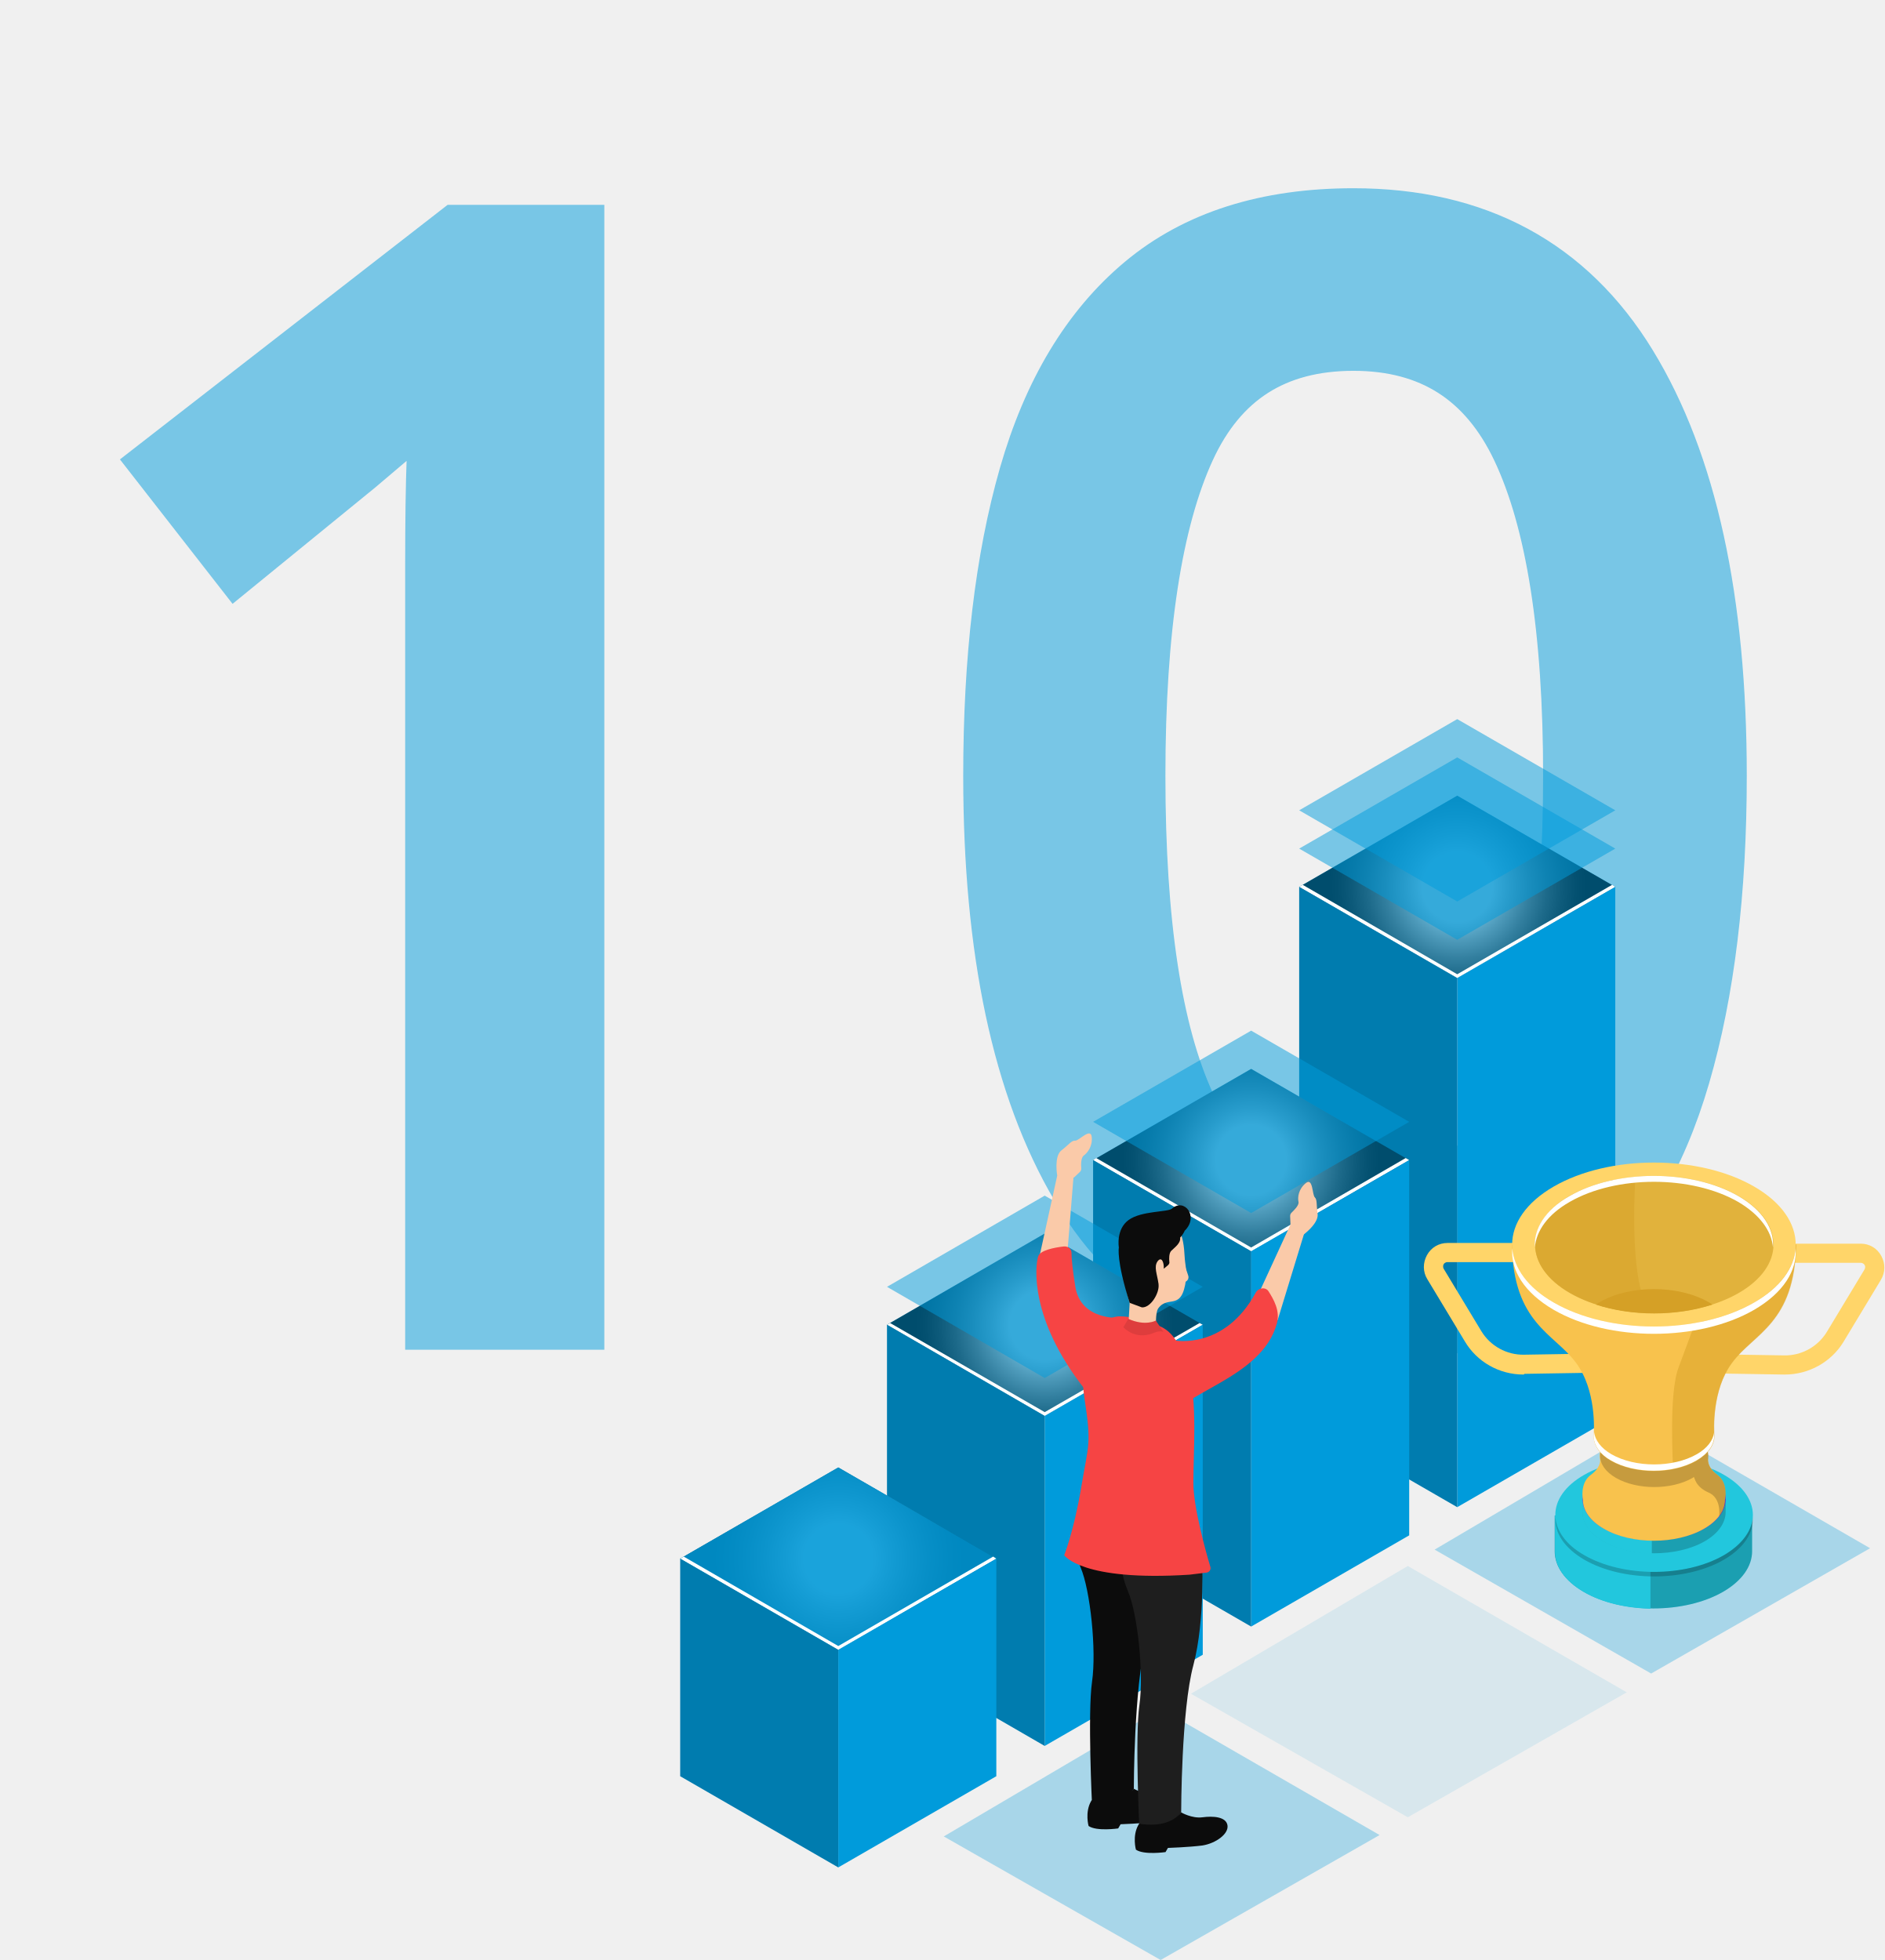
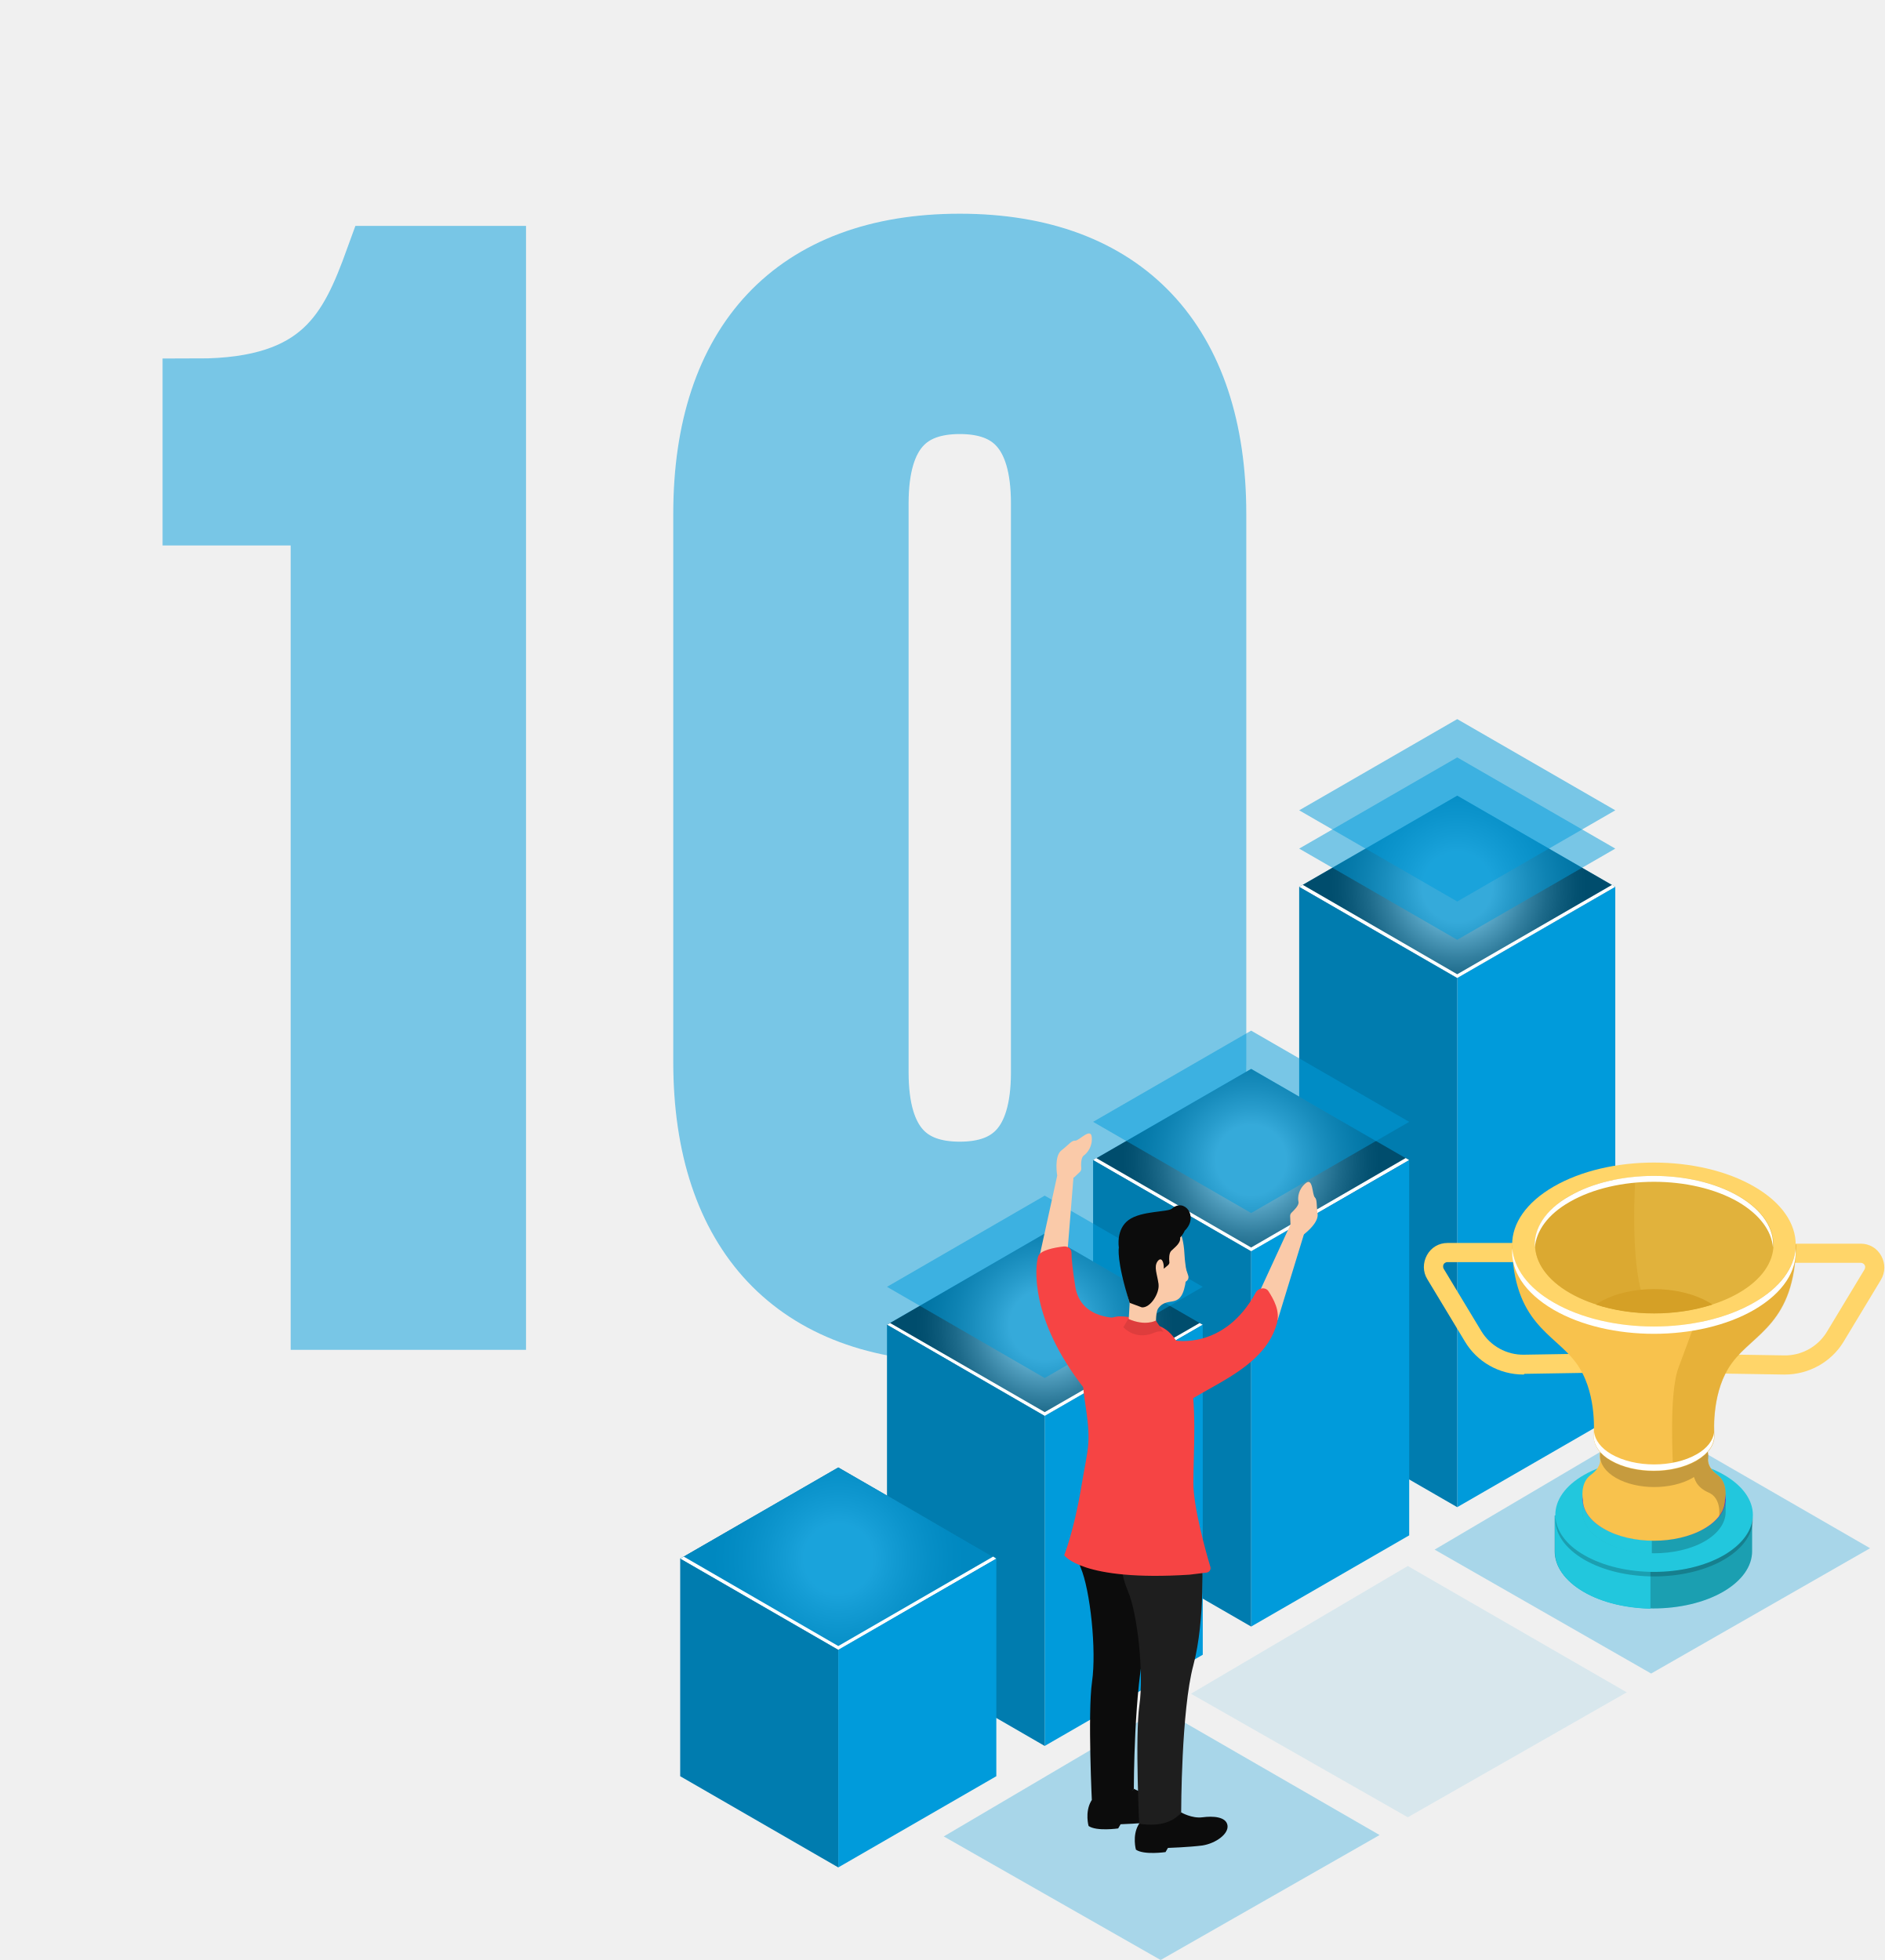
<svg xmlns="http://www.w3.org/2000/svg" xmlns:xlink="http://www.w3.org/1999/xlink" enable-background="new 0 0 541.3 563.1" viewBox="0 0 541.3 563.1">
  <linearGradient id="a">
    <stop offset=".274" stop-color="#d6d5d5" />
    <stop offset=".412" stop-color="#9c9b9b" />
    <stop offset=".559" stop-color="#656464" />
    <stop offset=".696" stop-color="#393939" />
    <stop offset=".819" stop-color="#1a1a1a" />
    <stop offset=".922" stop-color="#070707" />
    <stop offset=".994" />
  </linearGradient>
  <radialGradient id="b" cx="418.615" cy="254.754" gradientUnits="userSpaceOnUse" r="37.052" xlink:href="#a" />
  <radialGradient id="c" cx="359.375" cy="333.259" gradientUnits="userSpaceOnUse" r="37.052" xlink:href="#a" />
  <radialGradient id="d" cx="300.136" cy="380.628" gradientUnits="userSpaceOnUse" r="37.052" xlink:href="#a" />
  <radialGradient id="e" cx="240.814" cy="447.765" gradientUnits="userSpaceOnUse" r="37.052" xlink:href="#a" />
  <g fill="#009bdb">
-     <text style="opacity:.5;stroke:#009bdb;stroke-width:20;stroke-miterlimit:10;font-family:'BebasNeueBold';font-size:432.674;letter-spacing:8" transform="translate(10 377.769)">10</text>
+     <g opacity=".5" stroke="#009bdb" stroke-miterlimit="10" stroke-width="20">
+       <path d="m56.7 113c36.8 0 45-17.7 52.4-38.1h32v302.9h-47.6v-231.1h-36.8z" />
+       <path d="m203.4 147.6c0-48.5 25.5-76.2 72.3-76.2 46.7 0 72.3 27.7 72.3 76.2v157.5c0 48.5-25.5 76.2-72.3 76.2-46.7 0-72.3-27.7-72.3-76.2zm47.6 160.5c0 21.6 9.5 29.9 24.7 29.9 15.1 0 24.7-8.2 24.7-29.9v-163.5c0-21.6-9.5-29.9-24.7-29.9-15.1 0-24.7 8.2-24.7 29.9z" />
+     </g>
    <path d="m271.1 527.6 62.3-36.7 62.9 36.3-62.9 35.9z" opacity=".3" />
    <path d="m342.1 486.6 62.3-36.7 62.9 36.3-62.9 35.9z" opacity=".1" />
    <path d="m412.1 445.2 62.2-36.7 62.9 36.3-62.9 36z" opacity=".3" />
    <path d="m418.6 281-45.4-26.2 45.4-26.2 45.4 26.2z" />
  </g>
  <path d="m418.6 281-45.4-26.2 45.4-26.2 45.4 26.2z" fill="url(#b)" opacity=".5" />
  <path d="m418.6 270-45.4-26.2 45.4-26.2 45.4 26.2z" fill="#009bdb" opacity=".5" />
  <path d="m418.6 259-45.4-26.2 45.4-26.2 45.4 26.2z" fill="#009bdb" opacity=".5" />
  <path d="m418.6 279.9-44.4-25.7-1 .6 45.4 26.2 45.4-26.2-.9-.6z" fill="#fff" />
  <path d="m464 406.8-45.4 26.2v-152l45.4-26.2z" fill="#009bdb" />
  <path d="m418.6 433-45.4-26.2v-152l45.4 26.2z" fill="#009bdb" />
  <path d="m418.6 433-45.4-26.2v-152l45.4 26.2z" opacity=".2" />
  <path d="m359.4 359.5-45.4-26.2 45.4-26.2 45.4 26.2z" fill="#009bdb" />
  <path d="m359.4 359.5-45.4-26.2 45.4-26.2 45.4 26.2z" fill="url(#c)" opacity=".5" />
  <path d="m359.4 348.5-45.4-26.2 45.4-26.2 45.4 26.2z" fill="#009bdb" opacity=".5" />
  <path d="m359.4 358.4-44.5-25.7-.9.6 45.4 26.2 45.4-26.2-1-.6z" fill="#fff" />
  <path d="m404.8 441.1-45.4 26.2v-107.8l45.4-26.2z" fill="#009bdb" />
  <path d="m359.4 467.3-45.4-26.2v-107.8l45.4 26.2z" fill="#009bdb" />
  <path d="m359.4 467.3-45.4-26.2v-107.8l45.4 26.2z" opacity=".2" />
  <path d="m300.1 406.8-45.3-26.2 45.3-26.2 45.4 26.2z" fill="#009bdb" />
  <path d="m300.1 406.8-45.3-26.2 45.3-26.2 45.4 26.2z" fill="url(#d)" opacity=".5" />
  <path d="m300.1 395.9-45.3-26.2 45.3-26.2 45.4 26.2z" fill="#009bdb" opacity=".5" />
  <path d="m300.1 405.7-44.4-25.6-.9.5 45.3 26.2 45.4-26.2-.9-.5z" fill="#fff" />
  <path d="m345.5 475.4-45.4 26.2v-94.8l45.4-26.2z" fill="#009bdb" />
  <path d="m300.1 501.6-45.3-26.2v-94.8l45.3 26.2z" fill="#009bdb" />
  <path d="m300.1 501.6-45.3-26.2v-94.8l45.3 26.2z" opacity=".2" />
  <path d="m240.8 474-45.4-26.2 45.4-26.2 45.4 26.2z" fill="#009bdb" />
  <path d="m240.8 474-45.4-26.2 45.4-26.2 45.4 26.2z" fill="url(#e)" opacity=".5" />
  <path d="m240.8 474-45.4-26.2 45.4-26.2 45.4 26.2z" fill="#009bdb" opacity=".5" />
  <path d="m240.8 474-45.4-26.2 45.4-26.2 45.4 26.2z" fill="#009bdb" opacity=".5" />
  <path d="m240.8 472.9-44.4-25.7-1 .6 45.4 26.2 45.4-26.2-.9-.6z" fill="#fff" />
  <path d="m286.2 510.3-45.4 26.2v-62.5l45.4-26.2z" fill="#009bdb" />
  <path d="m240.8 536.5-45.4-26.2v-62.5l45.4 26.2z" fill="#009bdb" />
  <path d="m240.8 536.5-45.4-26.2v-62.5l45.4 26.2z" opacity=".2" />
  <path d="m503.5 435.2h-6.8c-.5-.3-1-.7-1.6-1-11.1-6.4-29-6.4-40.1 0-.7.4-1.3.8-2 1.2h-6.4v10.3c0 4.2 2.8 8.4 8.3 11.6 11.1 6.4 29 6.4 40.1 0 5.5-3.2 8.3-7.4 8.3-11.6v-10.5z" fill="#22c7dd" />
  <path d="m503.5 435.2h-6.8c-.5-.3-1-.7-1.6-1-11.1-6.4-29-6.4-40.1 0-.7.4-1.3.8-2 1.2h-6.4v10.3c0 4.2 2.8 8.4 8.3 11.6 11.1 6.4 29 6.4 40.1 0 5.5-3.2 8.3-7.4 8.3-11.6v-10.5z" fill="#020202" opacity=".2" />
  <path d="m474.2 429.5c-6.9.1-13.8 1.7-19.1 4.8-.7.4-1.3.8-2 1.2h-6.4v10.3c0 4.2 2.8 8.4 8.3 11.6 5.3 3.1 12.2 4.6 19.1 4.8v-32.7z" fill="#22c7dd" />
  <path d="m450.7 435.5h-3.9v10.3c0 2.9 1.3 5.7 3.9 8.3z" fill="#22c7dd" />
  <path d="m495.2 446.8c-11.1 6.4-29 6.4-40.1 0s-11.1-16.8 0-23.1 29-6.4 40.1 0 11.1 16.7 0 23.1z" fill="#22c7dd" />
  <path d="m495.2 446.8c-11.1 6.4-29 6.4-40.1 0-5.3-3-8-7-8.3-10.9-.3 4.4 2.5 8.8 8.3 12.2 11.1 6.4 29 6.4 40.1 0 5.8-3.4 8.6-7.8 8.3-12.2-.3 3.9-3.1 7.8-8.3 10.9z" fill="#020202" opacity=".2" />
  <path d="m495.7 430.7h-4.9c-.4-.2-.7-.5-1.1-.7-8-4.6-21.1-4.6-29.1 0-.5.3-1 .6-1.4.9h-4.6v3.5c0 3 2 6.1 6 8.4 8 4.6 21.1 4.6 29.1 0 4-2.3 6-5.4 6-8.4z" fill="#020202" opacity=".2" />
  <path d="m474.5 426.6c-5 .1-10 1.3-13.9 3.5-.5.3-1 .6-1.4.9h-4.6v3.5c0 3 2 6.1 6 8.4 3.8 2.2 8.8 3.4 13.9 3.5z" fill="#22c7dd" />
  <path d="m457.4 430.9h-2.8v3.5c0 2.1.9 4.2 2.8 6z" fill="#22c7dd" />
  <path d="m489.7 439.1c-8 4.6-21.1 4.6-29.1 0s-8-12.2 0-16.8 21.1-4.6 29.1 0c8 4.7 8 12.2 0 16.8z" fill="#772edd" />
  <path d="m437.6 394.9c-6.9 0-13.3-3.6-16.8-9.5l-10.8-17.9c-1.3-2.1-1.3-4.7-.1-6.9s3.4-3.5 5.9-3.5h21.3v5.5h-21.3c-.6 0-1 .4-1.1.6s-.3.7 0 1.3l10.8 17.9c2.6 4.3 7.3 6.9 12.3 6.8l18.5-.3.1 5.5-18.5.3c-.1.2-.2.2-.3.2z" fill="#ffd569" />
  <path d="m512.7 394.9c-.1 0-.2 0-.3 0l-18.5-.3.1-5.5 18.5.3c5 .1 9.7-2.5 12.3-6.8l10.8-17.9c.3-.6.2-1 0-1.3-.1-.2-.5-.6-1.1-.6h-21.3v-5.5h21.3c2.5 0 4.7 1.3 5.9 3.5s1.2 4.7-.1 6.9l-10.8 17.9c-3.5 5.7-9.9 9.3-16.8 9.3z" fill="#ffd569" />
  <path d="m464.1 421c6.1 3.5 15.9 3.5 22 0s6.1-9.2 0-12.7-15.9-3.5-22 0-6.1 9.2 0 12.7z" fill="#fff" />
  <path d="m457 423.7c3.3-2.4 2.6-4.8 2.6-4.8l2.5 3c7.5-3.6 18.6-3.6 26.1 0l2.5-3s-.6 2.4 2.6 4.8c3.3 2.4 2.2 7.2 2.2 7.2 0 3-2 6-6 8.3-8 4.6-20.9 4.6-28.8 0-4-2.3-6-5.3-6-8.3 0 0-1-4.8 2.3-7.2z" fill="#f8c24d" />
  <path d="m486.5 424.4s-5.9-3.5-5.9-4.2c0-.1.1-.3.3-.5 2.6.4 5.1 1.2 7.2 2.2l2.5-3s-.6 2.4 2.6 4.8c3.3 2.4 2.2 7.2 2.2 7.2 0 1.6-.6 3.3-1.8 4.8.1-.4.7-5.3-3-6.9-3.7-1.7-4.1-4.4-4.1-4.4z" fill="#f8c24d" />
  <path d="m464.1 424.6c6.1 3.5 15.9 3.5 22 0s6.1-9.2 0-12.7-15.9-3.5-22 0-6.1 9.2 0 12.7z" fill="#f8c24d" />
  <path d="m493.3 423.7c-3.3-2.4-2.6-4.8-2.6-4.8.3-2.5-1.2-5.1-4.5-7-6.1-3.5-15.9-3.5-22 0s-6.1 9.2 0 12.7 15.9 3.5 22 0c.1-.1.2-.2.4-.2s.3 2.7 4.2 4.4c3.7 1.6 3.1 6.5 3 6.9 1.2-1.5 1.8-3.2 1.8-4.8-.1 0 1-4.8-2.3-7.2z" opacity=".2" />
  <path d="m515.9 357.5c-.4 22.7-12.1 25.5-18.4 34-5.8 7.9-5.2 19.4-5.1 20.9v.2c0 2.6-1.7 5.1-5.1 7.1-6.8 3.9-17.7 3.9-24.5 0-3.2-1.8-4.8-4.2-5-6.6v-.5c0-.1 0-.1 0-.2.1-1.5.8-13-5.1-20.9-6.3-8.5-18-11.2-18.4-34z" fill="#f8c24d" />
  <path d="m486.1 382.3s-1 2.7-3.9 10.5c-2.9 7.5-1.6 28-1.6 29.3 0 0 0 .1.1 0 0 0 4.4-1 6.7-2.4 3.3-2.1 5.1-4.5 5.1-7.1 0-.1 0-.1 0-.2-.1-1.5-.8-13 5.1-20.9 6.3-8.5 18-11.2 18.4-34h-4.5z" fill="#d5a026" opacity=".5" />
  <path d="m446.3 374.2c15.9 9.2 41.7 9.2 57.6 0s15.9-24.1 0-33.3-41.7-9.2-57.6 0-15.9 24.1 0 33.3z" fill="#ffd569" />
  <path d="m446.3 374.2c15.9 9.2 41.7 9.2 57.6 0 7.5-4.3 11.5-9.9 11.9-15.6.5 6.4-3.5 12.8-11.9 17.7-15.9 9.2-41.7 9.2-57.6 0-8.4-4.9-12.4-11.3-11.9-17.7.5 5.7 4.4 11.3 11.9 15.6z" fill="#fff" />
  <path d="m451 371.5c13.4 7.7 35 7.7 48.4 0s13.4-20.2 0-27.9-35-7.7-48.4 0-13.4 20.2 0 27.9z" fill="#e1b23c" />
  <path d="m451 371.5c5.6 3.2 12.7 5.1 19.9 5.6 1.1-1.4 1.6-3 1-4.6-3.6-10.6-2.2-32.7-2.2-32.7l-6.4-.8c-4.5 1-8.7 2.5-12.4 4.5-13.3 7.8-13.3 20.3.1 28z" fill="#d5a026" opacity=".5" />
  <path d="m499.3 345.3c-13.4-7.7-35-7.7-48.4 0-6.3 3.6-9.6 8.3-10 13.1-.4-5.3 2.9-10.8 10-14.8 13.4-7.7 35-7.7 48.4 0 7.1 4.1 10.4 9.5 10 14.8-.4-4.7-3.7-9.4-10-13.1z" fill="#fff" />
  <path d="m491.9 374.8c-10.4 3.4-23.1 3.4-33.5 0 .4-.2.7-.5 1.1-.7 8.6-5 22.6-5 31.3 0 .4.2.7.4 1.1.7z" fill="#d5a026" />
  <path d="m457.8 412.4c0-.2 0-.5.1-1 .3 2.3 1.9 4.6 5 6.4 6.8 3.9 17.7 3.9 24.5 0 3-1.7 4.7-4 5-6.3v.8.2c0 2.6-1.7 5.1-5.1 7.1-6.8 3.9-17.7 3.9-24.5 0-3.2-1.8-4.8-4.2-5-6.6v-.5s0 0 0-.1z" fill="#fff" />
  <path d="m325.7 513.9s3.1 1.8 6.1 1.4 6.8-.2 7.2 2.3-3.4 5.2-7.2 5.8c-3.9.5-9.9.7-9.9.7l-.7 1.2s-6.2.9-8.5-.7c0 0-1.1-3.9.7-7.1.1-.1.1-.2.2-.3 0-.2 8 1.8 12.1-3.3z" fill="#0c0c0c" />
  <path d="m331.7 439.5s1 19-2.5 32.1-3.5 42.3-3.5 42.3-3.8 7-12 4.8c0 0-1.3-26.5 0-35.6 1.3-9-.5-26.3-3.3-32.8s-.2-12.1-.2-12.1z" fill="#0c0c0c" />
  <path d="m345.3 446.3s1 19-2.5 32.1c-3.5 13-3.5 42.3-3.5 42.3s-3.8 7-12 4.8c0 0-1.3-26.5 0-35.6 1.3-9-.5-26.3-3.3-32.8s-2.3-14-2.3-14z" fill="#1e1e1e" />
  <path d="m339.3 520.7s3.1 1.8 6.1 1.4 6.8-.2 7.2 2.3-3.4 5.2-7.2 5.8c-3.9.5-9.9.7-9.9.7l-.7 1.2s-6.2.9-8.5-.7c0 0-1.1-3.9.7-7.1.1-.1.1-.2.2-.3 0-.2 8 1.8 12.1-3.3z" fill="#0c0c0c" />
  <path d="m321.2 378.2c-4.7.3-8.2 6.3-9.2 10.4-.8 3.1-1.3 7.9-.5 13 2.1 13.7 1.2 12.9-1 26.2-2.1 12.3-4.8 19-4.8 19s4.9 7.6 36 5.6l4.9-.6c.8-.1 1.3-.9 1.1-1.6-1.3-4.3-4.9-17.2-4.9-24.2 0-8.5 1.2-23.6-1.4-32.5-2.7-9-5.7-11.6-8.8-12.7-1.7-.5-6.8-2.8-11.4-2.6z" fill="#f64444" />
  <path d="m303.7 337.8s-1-5.6 1.2-7.3 2.9-2.9 4-2.8c1.1 0 4.4-3.8 4.7-1.1s-1.2 4.6-2.3 5.4c-.8.6-.8 2.6-.7 3.7 0 .4-.1.7-.4 1l-1.7 1.6z" fill="#facaa9" />
  <path d="m374.2 354.9s4.6-3.3 4.3-6.1c-.4-2.8-.1-4.1-.8-4.8-.8-.7-.5-5.8-2.6-4.1s-2.4 4.1-2.1 5.4c.2 1-1.3 2.4-2 3.1-.3.3-.4.6-.4 1l.1 2.4z" fill="#facaa9" />
  <path d="m332.1 381.6s-.3-4.4.6-5.7c2.9-4 6.8 1.1 8-8.4.3-2.2-.3-4.4-.4-6.4-.3-6.1-1.5-10.9-7.6-11.3-8.1-.5-10.8 5.9-10.9 10.2-.1 4.2 2.7 14.4 2.7 14.4l-.4 6.8c0-.1 3.3 3.7 8 .4z" fill="#facaa9" />
  <path d="m322.7 381.3s3.2 3.8 8.6 1.7c0 0 1.5-.8 2.9-.4l-2.2-3.2s-3 1.7-7.9-.5z" fill="#f64444" />
  <path d="m322.7 381.3s3.2 3.8 8.6 1.7c0 0 1.5-.8 2.9-.4l-2.2-3.2s-3 1.7-7.9-.5z" opacity=".1" />
  <path d="m339.8 361.9 1.5 4.5c.3.8-.1 1.6-.9 1.9l-.6.2z" fill="#facaa9" />
  <path d="m340.3 353.6s-3.1 8.5-18.9 4.8c0 0-.9-5.2 2.8-7.9s11.3-2.2 12.5-3.3c3.5-3.1 7.8 2.3 3.6 6.4z" fill="#0c0c0c" />
  <path d="m321.4 358.4s-.8 3.6 3.1 15.9l3.5 1.3c2.5.2 5.1-4.1 4.8-6.6v-.1c-.4-2.9-1.4-4.9-.3-6.5 1.1-1.5 1.9.1 1.8 2.1l1.2-1c.3-.3.5-.6.4-1-.1-.9-.1-2.4.5-3.1 1-1 2.8-2.2 2.6-3.8-.2-1.7-17.6 2.8-17.6 2.8z" fill="#0c0c0c" />
  <path d="m367 379.3 7.9-25.8-4.2-1.7-9.3 20.2z" fill="#facaa9" />
  <path d="m297.8 364.6 5.9-26.9 4.7.1-1.8 22.3z" fill="#facaa9" />
  <path d="m337.5 385.1s14.2 2.8 23.2-13.7c.8-1.5 2.9-1.7 3.7-.4 1.4 2.2 3.4 5.6 2.4 9.2-4.4 16.1-28.2 19.7-32.5 29.1s3.2-24.2 3.2-24.2z" fill="#f64444" />
  <path d="m321.7 378.6s-11.2.9-12.8-8.9c-.8-5-1.1-8-1.1-9.7 0-1.2-1-2-2.2-1.9-2.7.3-6.9 1.1-7.4 2.9-.8 2.7-2.6 17.8 13.4 38.1 9.3 12 10.1-20.5 10.1-20.5z" fill="#f64444" />
</svg>
